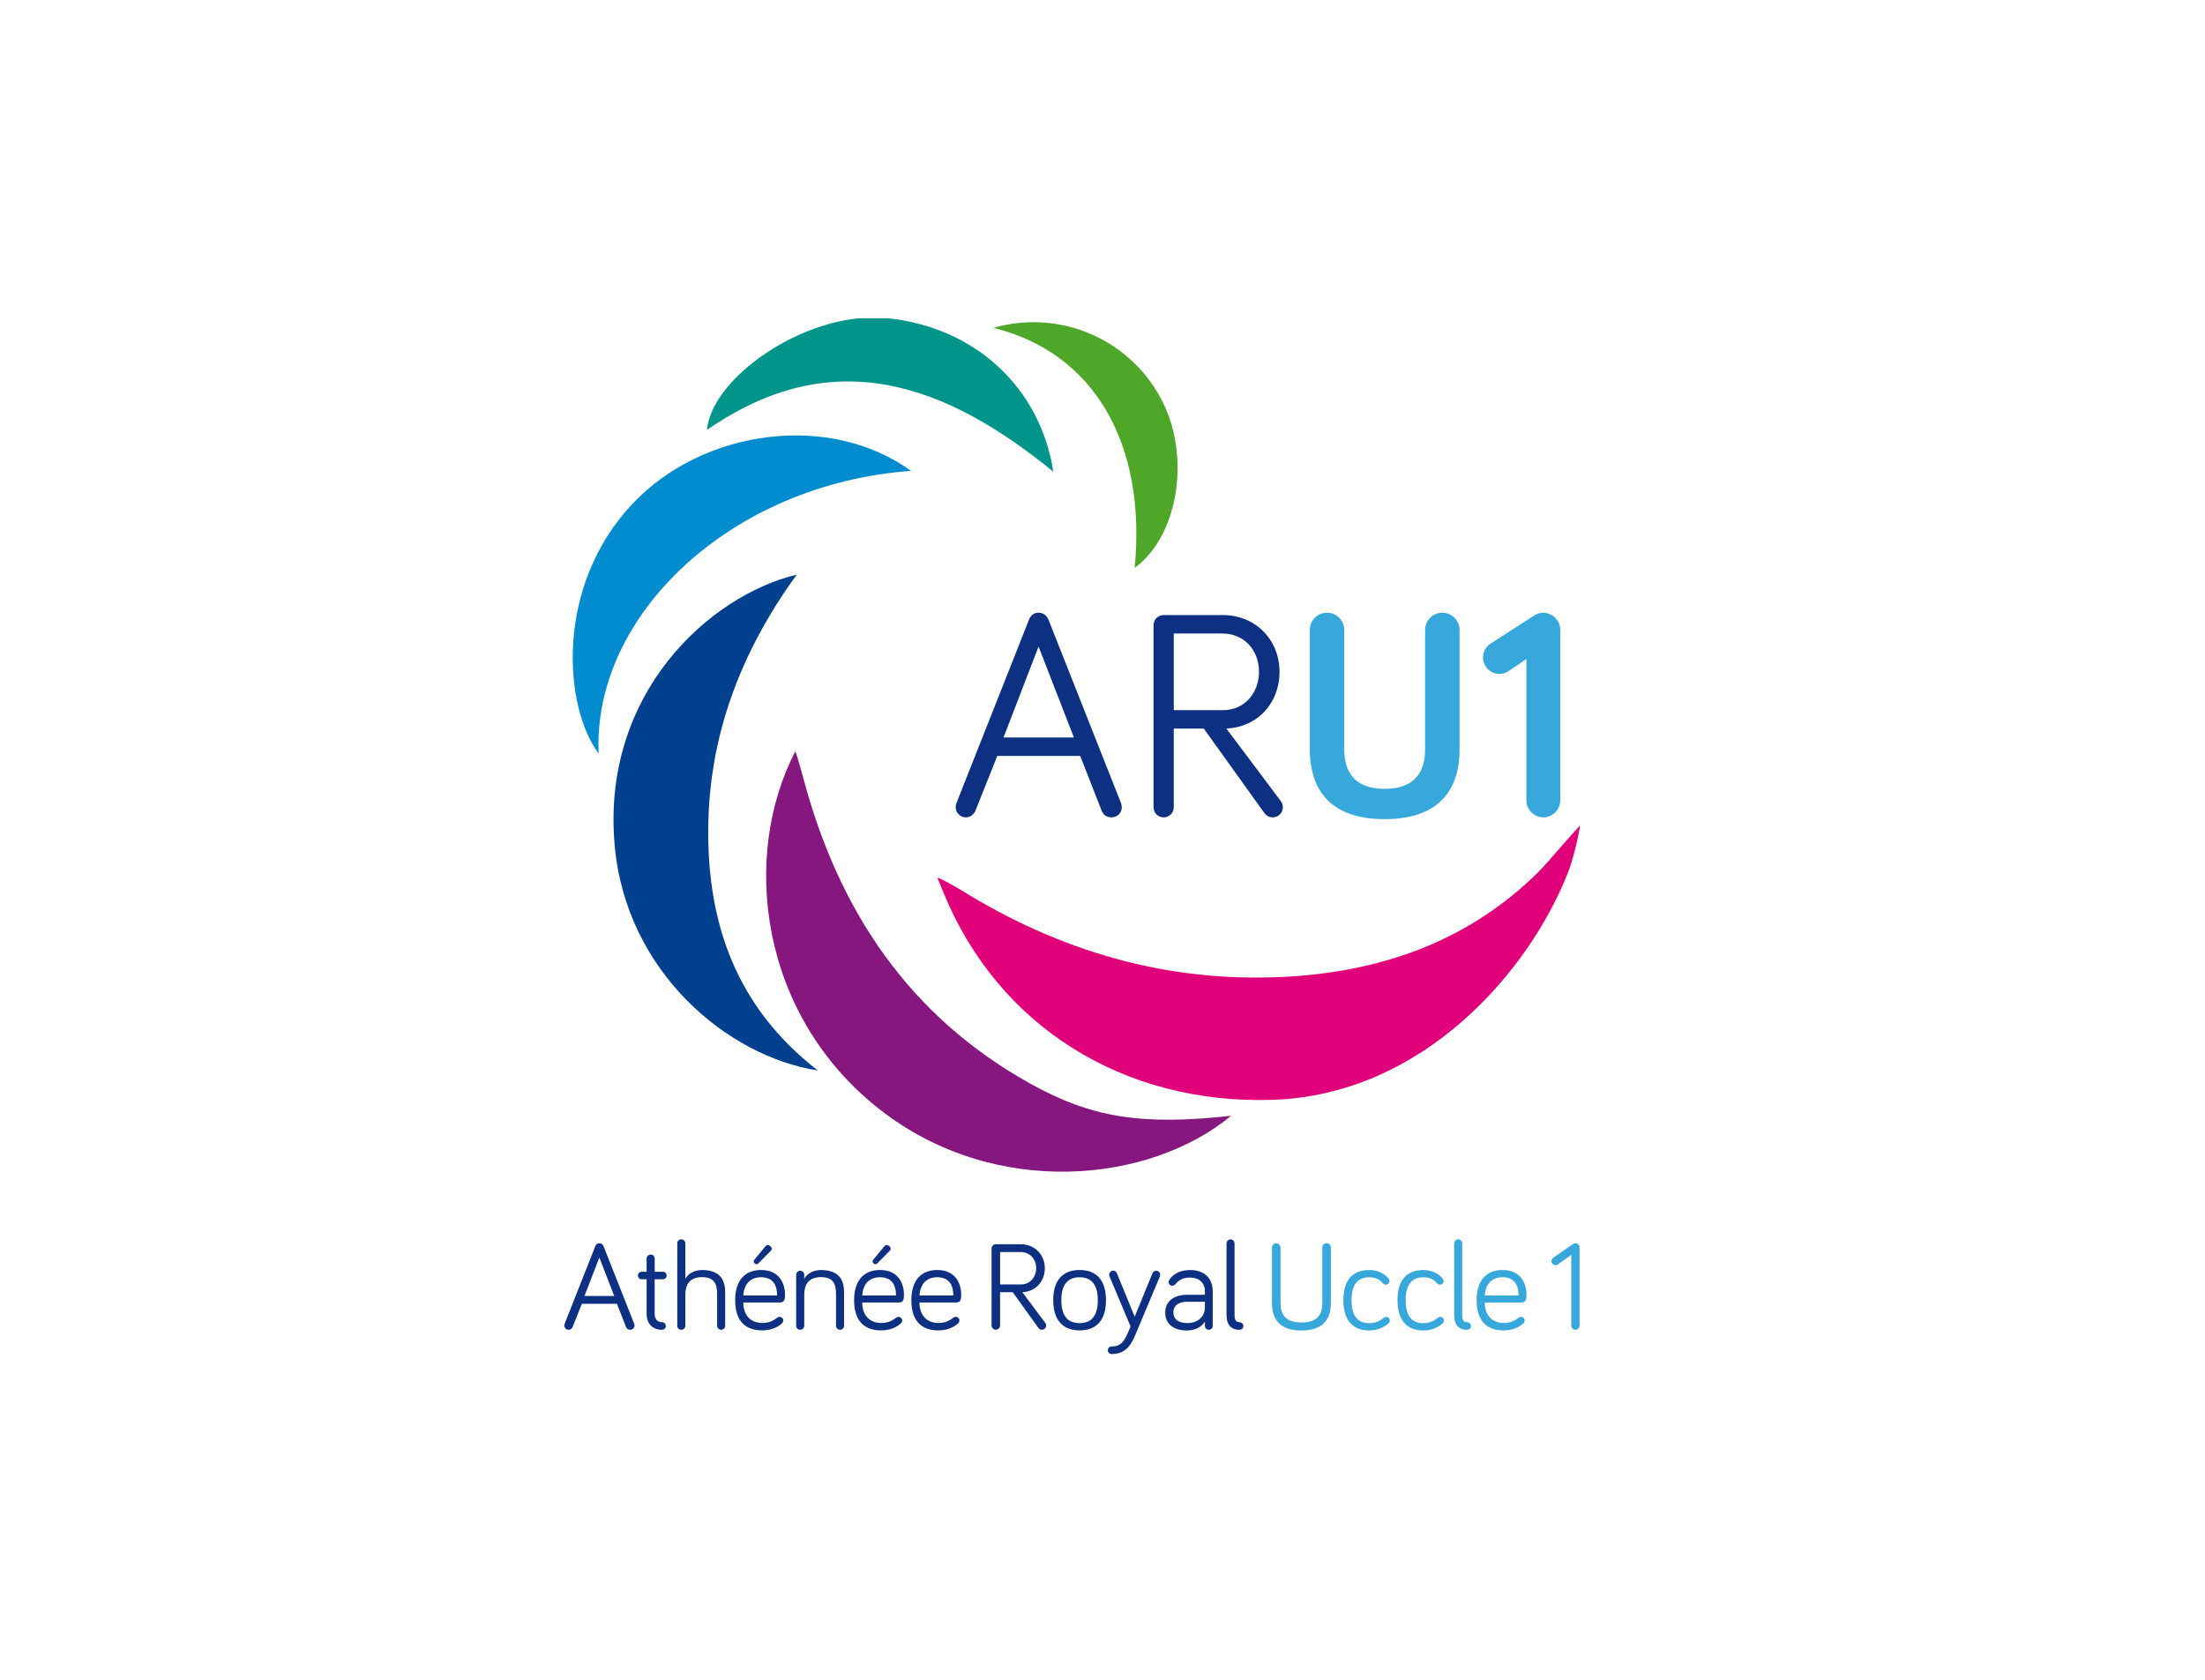
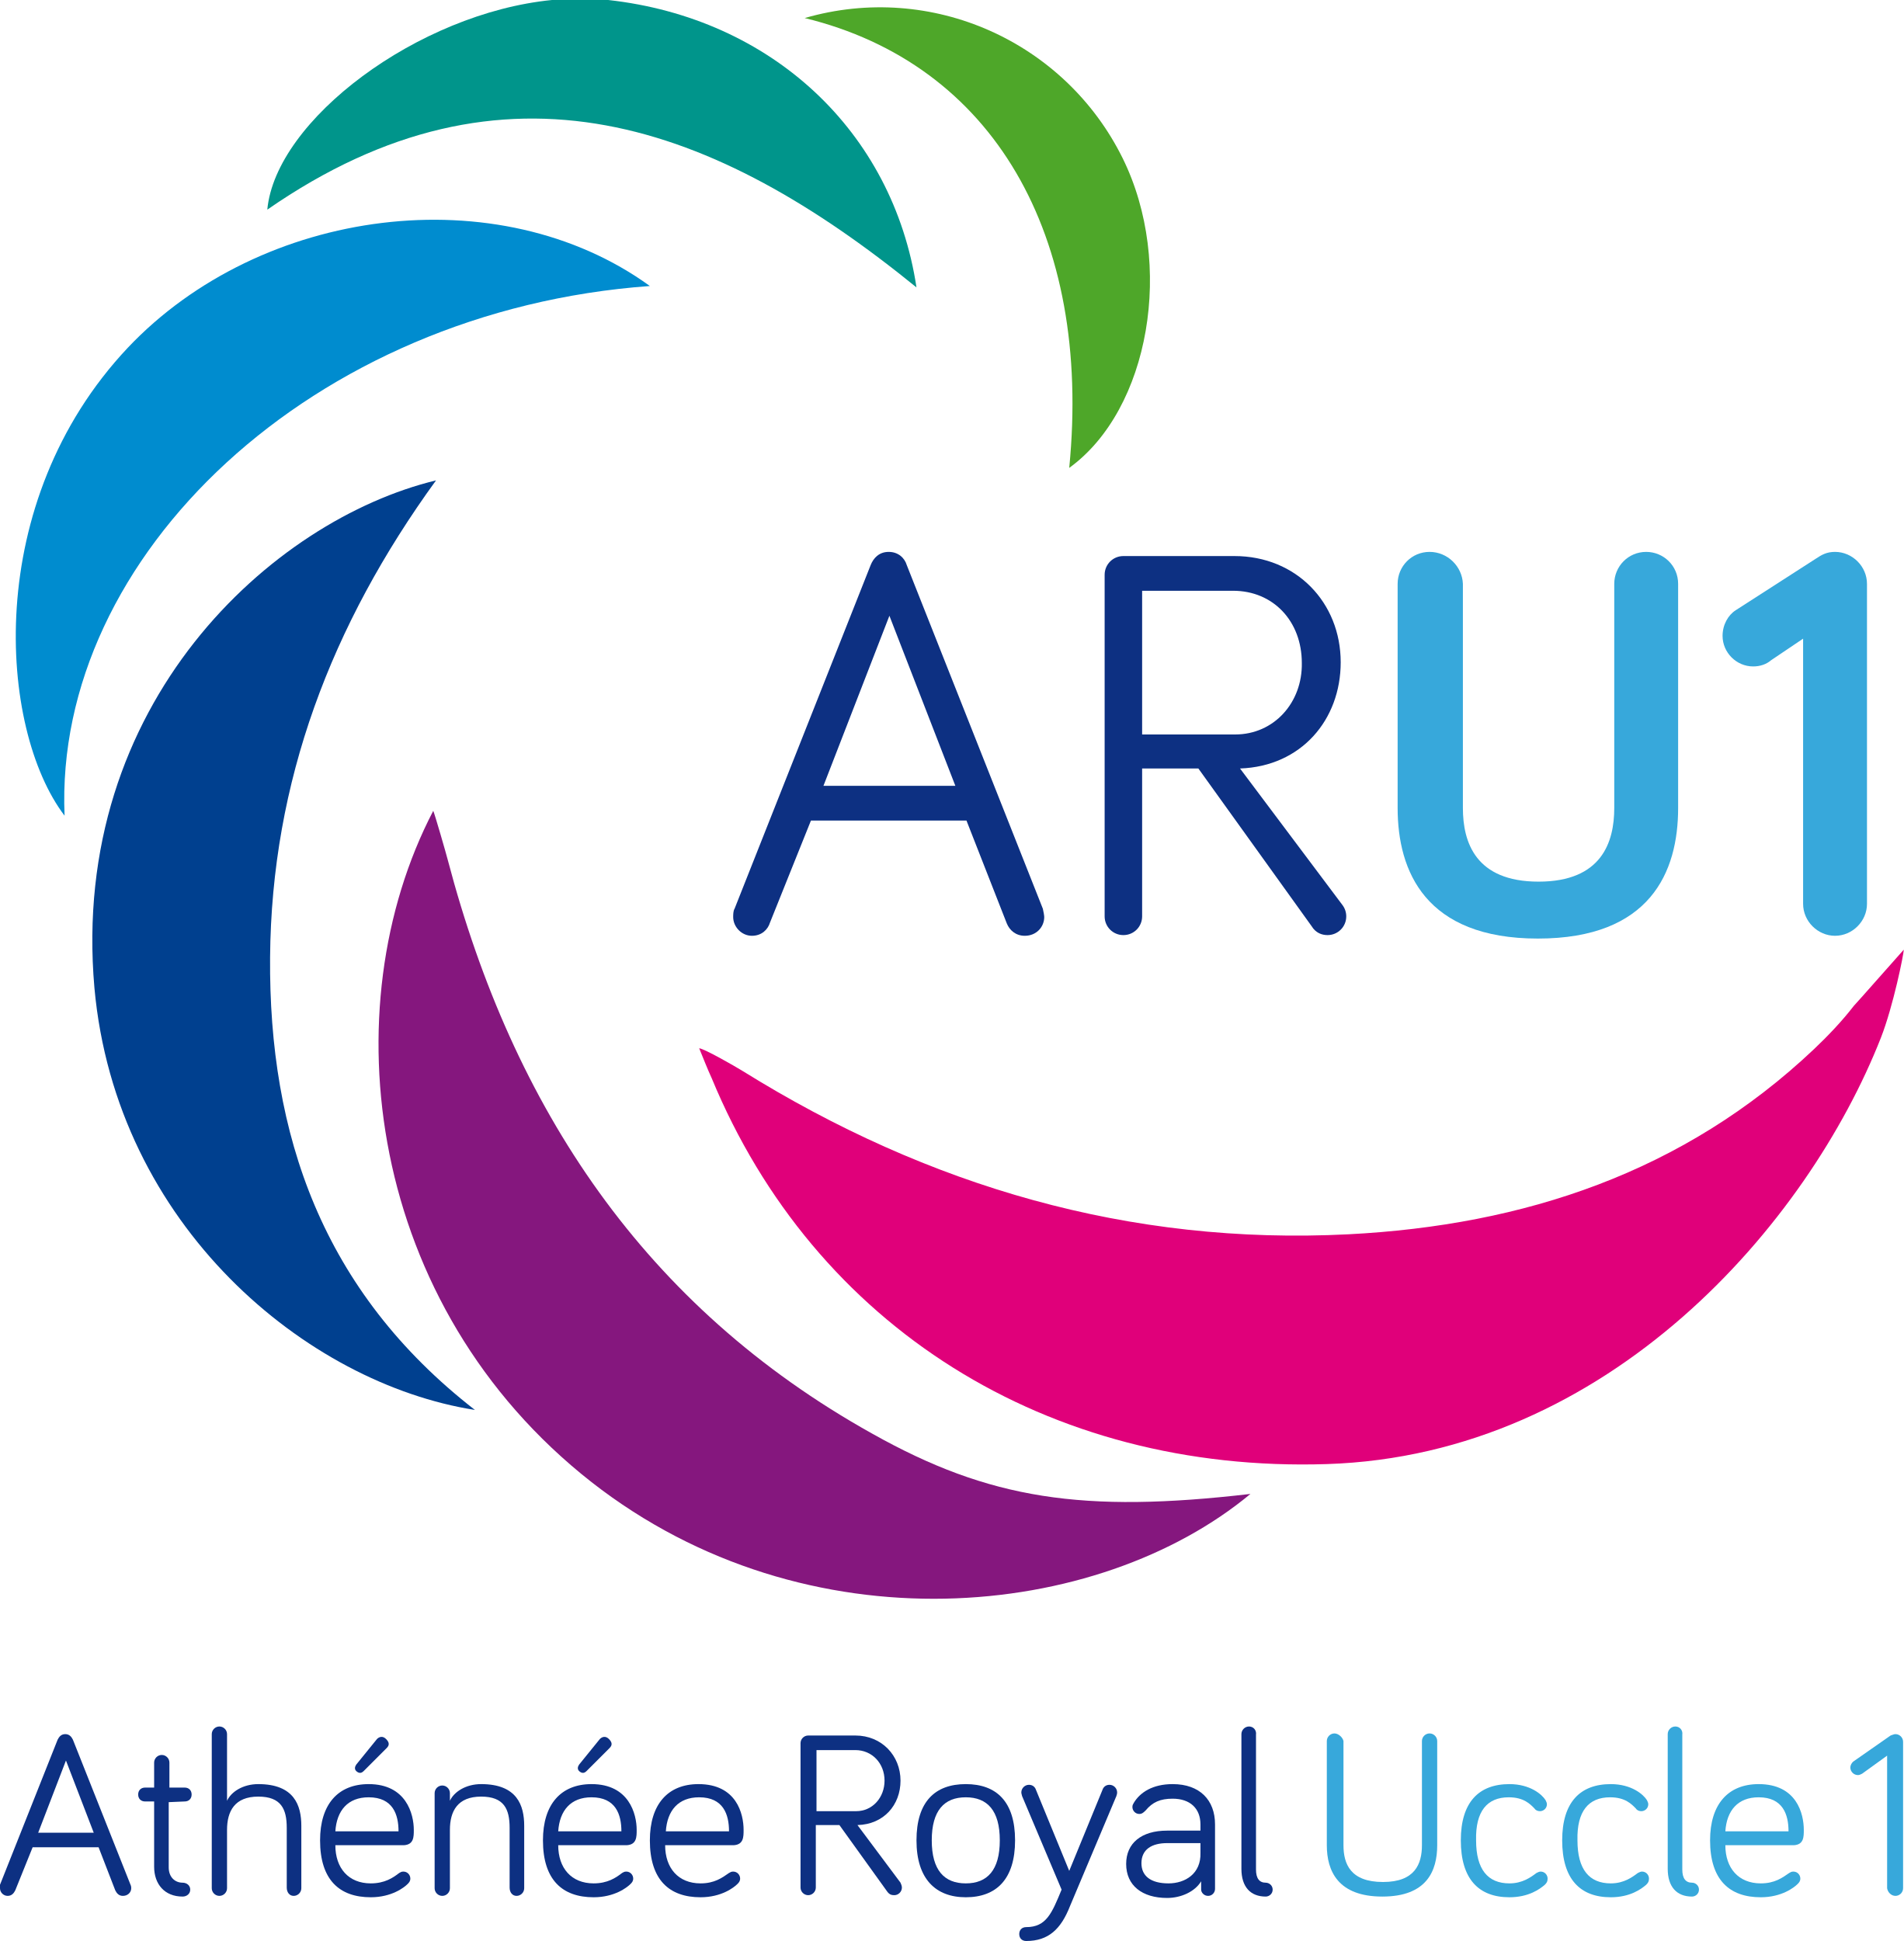
- <svg xmlns="http://www.w3.org/2000/svg" version="1.1" baseProfile="tiny" id="Calque_1" x="0px" y="0px" viewBox="0 0 595.28 453.55" xml:space="preserve">
+ <svg xmlns="http://www.w3.org/2000/svg" version="1.1" id="Calque_1" x="0px" y="0px" viewBox="0 0 274.2 279.6" style="enable-background:new 0 0 274.2 279.6;" xml:space="preserve">
+   <style type="text/css">
+ 	.st0{fill:none;}
+ 	.st1{fill:#E0007A;}
+ 	.st2{fill:#85177E;}
+ 	.st3{fill:#00408F;}
+ 	.st4{fill:#008CCF;}
+ 	.st5{fill:#00958B;}
+ 	.st6{fill:#4EA729;}
+ 	.st7{fill:#0D3082;}
+ 	.st8{fill:#37A8DB;}
+ </style>
  <g>
-     <polygon fill="none" points="161.8,339.54 157.8,349.92 165.83,349.92  " />
-     <polygon fill="none" points="270.92,199.12 289.93,199.12 280.38,174.58  " />
-     <path fill="none" d="M330.03,171.05h-13.15v20.69h13.39c5.61,0,9.62-4.57,9.62-10.35C339.89,175.46,335.8,171.05,330.03,171.05z" />
-     <path fill="none" d="M325.29,351.48h-4.78c-2.2,0-3.73,0.92-3.73,2.88c0,1.76,1.22,2.88,3.86,2.88c2.37,0,4.65-1.46,4.65-4.34   V351.48z" />
-     <path fill="none" d="M253.02,344.87c-2.95,0-4.58,1.9-4.78,4.92h9.12C257.36,347.34,256.51,344.87,253.02,344.87z" />
-     <path fill="none" d="M237.56,344.87c-2.95,0-4.58,1.9-4.78,4.92h9.12C241.9,347.34,241.05,344.87,237.56,344.87z" />
-     <path fill="none" d="M275.56,338.05H270v8.75h5.66c2.37,0,4.07-1.93,4.07-4.37C279.73,339.92,278,338.05,275.56,338.05z" />
-     <path fill="none" d="M286.54,351.04c0,4.34,1.8,6.21,4.92,6.21c3.12,0,4.92-1.86,4.92-6.21c0-4.27-1.8-6.17-4.92-6.17   C288.34,344.87,286.54,346.77,286.54,351.04z" />
-     <path fill="none" d="M205.46,344.87c-2.95,0-4.58,1.9-4.78,4.92h9.12C209.8,347.34,208.95,344.87,205.46,344.87z" />
-     <path fill="none" d="M405.63,344.87c-2.95,0-4.58,1.9-4.78,4.92h9.12C409.97,347.34,409.12,344.87,405.63,344.87z" />
-     <path fill="#E0007A" d="M413.66,237.05c-18.84,17.77-41.84,25.44-67.12,26.71c-31.5,1.59-60.47-6.9-87.19-23.5   c-1.34-0.83-5.5-3.19-6.28-3.26c0.7,1.7,1.23,3.01,1.77,4.32c14.77,35.77,48.44,56.91,88.64,55.64   c40.71-1.29,69.33-34.67,79.83-61.37c1.79-4.56,3.28-12.11,3.25-12.74c-0.18,0.16-6.84,7.68-7.23,8.15   C417.59,233.09,415.65,235.17,413.66,237.05z" />
-     <path fill="#85177E" d="M277.98,292.49c-32.77-18.28-51.7-46.91-61.15-82.55c-0.22-0.84-1.87-6.74-2.12-7.06   c-14.8,28.45-9.58,71.33,22.78,96.66c31.09,24.34,72.96,19.89,94.87,1.73C308.34,303.89,294.84,301.9,277.98,292.49z" />
-     <path fill="#00408F" d="M191.2,223.8c0.18-25.25,8.83-47.92,23.9-68.65c-23.57,5.66-52.82,32.1-49.16,73.1   c3.07,34.3,30.64,57.05,54.83,60.77C198.72,271.89,191.02,249.38,191.2,223.8z" />
-     <path fill="#008CCF" d="M170.75,136.03c-21.04,22.3-18.56,54.89-9.14,67.4c-1.62-37.37,35.73-72.76,84.33-76.29   C224.15,111.31,189.92,115.7,170.75,136.03z" />
-     <path fill="#00958B" d="M231.84,85.94c-19.32,1.91-39.83,17.35-40.98,30.15c34.31-23.77,64.6-12.27,93.5,11.26   c-3.44-22.51-20.93-38.85-44.42-41.4H231.84z" />
-     <path fill="#4EA729" d="M268.19,88.52c27.09,6.64,41.39,31.2,38.13,64.81c11.56-8.37,15.16-29.36,7.66-44.61   C305.73,91.93,286.53,83.27,268.19,88.52z" />
-     <path fill="#0D3082" d="M280.38,165.43c-1.44,0-2.16,0.88-2.57,1.85l-19.57,49.48c-0.16,0.32-0.24,0.88-0.24,1.2   c0,1.44,1.2,2.73,2.73,2.73c1.36,0,2.25-0.88,2.65-1.92l5.86-14.68h22.38l5.77,14.76c0.4,1.04,1.28,1.84,2.65,1.84   c1.68,0,2.81-1.28,2.81-2.73c0-0.24-0.08-0.8-0.24-1.2l-19.57-49.48C282.63,166.32,281.75,165.43,280.38,165.43z M270.92,199.12   l9.46-24.54l9.54,24.54H270.92z" />
-     <path fill="#0D3082" d="M345.43,181.39c0-8.58-6.42-15.32-15.32-15.32h-15.96c-1.52,0-2.73,1.2-2.73,2.73v49.16   c0,1.52,1.2,2.73,2.73,2.73c1.53,0,2.73-1.2,2.73-2.73v-21.25h8.1l16.28,22.7c0.64,0.96,1.52,1.28,2.33,1.28   c1.52,0,2.73-1.2,2.73-2.73c0-0.56-0.16-1.2-0.56-1.68l-14.68-19.57C339.73,196.31,345.43,189.65,345.43,181.39z M330.27,191.74   h-13.39v-20.69h13.15c5.77,0,9.86,4.41,9.86,10.35C339.89,187.17,335.88,191.74,330.27,191.74z" />
-     <path fill="#37A8DB" d="M358.26,165.43c-2.57,0-4.65,2.08-4.65,4.65v32.32c0,9.14,4.01,18.77,20.21,18.77s20.21-9.62,20.21-18.77   v-32.32c0-2.57-2.09-4.65-4.65-4.65c-2.57,0-4.65,2.08-4.65,4.65v32.32c0,4.89-1.84,10.59-10.91,10.59   c-9.06,0-10.91-5.69-10.91-10.59v-32.32C362.91,167.52,360.83,165.43,358.26,165.43z" />
-     <path fill="#37A8DB" d="M416.65,220.69c2.49,0,4.57-2.09,4.57-4.57v-46.11c0-2.49-2.09-4.57-4.57-4.57c-1.2,0-1.93,0.4-2.81,0.96   l-11.55,7.46c-1.12,0.72-1.92,2.09-1.92,3.69c0,2.41,2.01,4.41,4.41,4.41c1.04,0,1.92-0.32,2.65-0.88l4.65-3.13v38.17   C412.08,218.61,414.16,220.69,416.65,220.69z" />
-     <path fill="#0D3082" d="M152.34,357.89c0,0.61,0.51,1.15,1.15,1.15c0.58,0,0.95-0.37,1.12-0.81l2.48-6.21h9.46l2.44,6.24   c0.17,0.44,0.54,0.78,1.12,0.78c0.71,0,1.19-0.54,1.19-1.15c0-0.1-0.03-0.34-0.1-0.51l-8.27-20.92c-0.17-0.41-0.54-0.78-1.12-0.78   c-0.61,0-0.92,0.37-1.09,0.78l-8.27,20.92C152.37,357.51,152.34,357.75,152.34,357.89z M161.8,339.54l4.03,10.38h-8.04   L161.8,339.54z" />
-     <path fill="#0D3082" d="M178.95,345.41c0.58,0,1.02-0.44,1.02-1.02s-0.44-1.02-1.02-1.02h-2.2v-3.56c0-0.58-0.48-1.08-1.09-1.08   c-0.58,0-1.09,0.51-1.09,1.08v3.56h-1.32c-0.58,0-1.02,0.44-1.02,1.02s0.44,1.02,1.02,1.02h1.32v9.36c0,2.48,1.46,4.27,4.14,4.27   c0.58,0,1.05-0.44,1.05-1.02s-0.47-1.02-1.05-1.02c-1.15,0-1.97-0.78-1.97-2.24v-9.36H178.95z" />
-     <path fill="#0D3082" d="M194.68,359.04c0.61,0,1.09-0.47,1.09-1.08v-9.05c0-2.88-1.02-6-6.24-6c-2.2,0-3.87,1.09-4.51,2.37v-9.56   c0-0.61-0.48-1.09-1.09-1.09s-1.09,0.47-1.09,1.09v22.24c0,0.61,0.48,1.08,1.09,1.08s1.09-0.47,1.09-1.08v-8.38   c0-2.71,1.15-4.75,4.51-4.75c3.29,0,4.07,1.83,4.07,4.51v8.61C193.59,358.57,194.07,359.04,194.68,359.04z" />
-     <path fill="#0D3082" d="M204.78,341.07l3.29-3.32c0.37-0.37,0.41-0.81-0.1-1.29c-0.54-0.47-1.02-0.34-1.29,0l-3.02,3.66   c-0.24,0.3-0.3,0.68,0.1,1.02C204.17,341.48,204.47,341.38,204.78,341.07z" />
-     <path fill="#0D3082" d="M211.93,349.51c0-2.31-1.05-6.61-6.48-6.61c-4.41,0-6.98,2.91-6.98,8.14c0,5.7,2.81,8.17,7.32,8.17   c3.02,0,4.78-1.39,5.29-1.9c0.2-0.2,0.37-0.41,0.37-0.78c0-0.54-0.44-0.98-0.98-0.98c-0.27,0-0.41,0.07-0.61,0.2   c-0.95,0.71-2.1,1.46-4.07,1.46c-3.19,0-5.12-2.17-5.12-5.53h9.9C211.93,351.68,211.93,350.5,211.93,349.51z M200.68,349.78   c0.2-3.02,1.83-4.92,4.78-4.92c3.49,0,4.34,2.48,4.34,4.92H200.68z" />
-     <path fill="#0D3082" d="M226.78,359.04c0.61,0,1.09-0.47,1.09-1.08v-9.05c0-2.88-1.02-6-6.24-6c-2.2,0-3.87,1.09-4.51,2.37v-1.09   c0-0.61-0.48-1.08-1.09-1.08s-1.09,0.47-1.09,1.08v13.77c0,0.61,0.48,1.08,1.09,1.08s1.09-0.47,1.09-1.08v-8.38   c0-2.71,1.15-4.75,4.51-4.75c3.29,0,4.07,1.83,4.07,4.51v8.61C225.7,358.57,226.17,359.04,226.78,359.04z" />
-     <path fill="#0D3082" d="M244.04,349.51c0-2.31-1.05-6.61-6.48-6.61c-4.41,0-6.98,2.91-6.98,8.14c0,5.7,2.81,8.17,7.32,8.17   c3.02,0,4.78-1.39,5.29-1.9c0.2-0.2,0.37-0.41,0.37-0.78c0-0.54-0.44-0.98-0.98-0.98c-0.27,0-0.41,0.07-0.61,0.2   c-0.95,0.71-2.1,1.46-4.07,1.46c-3.19,0-5.12-2.17-5.12-5.53h9.9C244.04,351.68,244.04,350.5,244.04,349.51z M232.78,349.78   c0.2-3.02,1.83-4.92,4.78-4.92c3.49,0,4.34,2.48,4.34,4.92H232.78z" />
-     <path fill="#0D3082" d="M236.88,341.07l3.29-3.32c0.37-0.37,0.41-0.81-0.1-1.29c-0.54-0.47-1.02-0.34-1.29,0l-3.02,3.66   c-0.24,0.3-0.3,0.68,0.1,1.02C236.27,341.48,236.58,341.38,236.88,341.07z" />
-     <path fill="#0D3082" d="M259.49,349.51c0-2.31-1.05-6.61-6.48-6.61c-4.41,0-6.98,2.92-6.98,8.14c0,5.7,2.81,8.17,7.32,8.17   c3.02,0,4.78-1.39,5.29-1.9c0.2-0.2,0.37-0.41,0.37-0.78c0-0.54-0.44-0.98-0.98-0.98c-0.27,0-0.41,0.07-0.61,0.2   c-0.95,0.71-2.1,1.46-4.07,1.46c-3.19,0-5.12-2.17-5.12-5.53h9.9C259.49,351.68,259.49,350.5,259.49,349.51z M248.24,349.78   c0.2-3.02,1.83-4.92,4.78-4.92c3.49,0,4.34,2.48,4.34,4.92H248.24z" />
-     <path fill="#0D3082" d="M282.07,342.43c0-3.63-2.71-6.48-6.48-6.48h-6.75c-0.64,0-1.15,0.51-1.15,1.15v20.78   c0,0.64,0.51,1.15,1.15,1.15c0.64,0,1.15-0.51,1.15-1.15v-8.98h3.42l6.88,9.59c0.27,0.41,0.64,0.54,0.98,0.54   c0.65,0,1.15-0.51,1.15-1.15c0-0.24-0.07-0.51-0.24-0.71L276,348.9C279.66,348.73,282.07,345.92,282.07,342.43z M275.66,346.8H270   v-8.75h5.56c2.44,0,4.17,1.86,4.17,4.37C279.73,344.87,278.03,346.8,275.66,346.8z" />
-     <path fill="#0D3082" d="M284.34,351.04c0,5.56,2.75,8.17,7.12,8.17c4.41,0,7.12-2.61,7.12-8.17c0-5.56-2.71-8.14-7.12-8.14   C287.08,342.9,284.34,345.48,284.34,351.04z M296.37,351.04c0,4.34-1.8,6.21-4.92,6.21c-3.12,0-4.92-1.86-4.92-6.21   c0-4.27,1.8-6.17,4.92-6.17C294.58,344.87,296.37,346.77,296.37,351.04z" />
-     <path fill="#0D3082" d="M300.1,363.55c-0.58,0-1.02,0.44-1.02,1.02c0,0.58,0.44,1.02,1.02,1.02c3.22,0,4.95-1.69,6.34-5.02   l6.68-15.9c0.03-0.1,0.1-0.24,0.1-0.47c0-0.61-0.48-1.09-1.09-1.09s-0.88,0.37-1.02,0.71l-4.78,11.7l-4.78-11.7   c-0.14-0.34-0.41-0.71-1.02-0.71c-0.61,0-1.08,0.47-1.08,1.09c0,0.24,0.07,0.37,0.1,0.47l5.66,13.46   C303.83,361.55,303.05,363.55,300.1,363.55z" />
-     <path fill="#0D3082" d="M326.34,359.04c0.58,0,1.05-0.47,1.05-1.05v-9.32c0-3.46-2.17-5.76-6.1-5.76c-2.85,0-4.68,1.19-5.63,2.68   c-0.1,0.17-0.17,0.34-0.17,0.58c0,0.54,0.44,0.98,0.98,0.98c0.3,0,0.54-0.1,0.88-0.47c1.05-1.19,2.14-1.73,3.93-1.73   c2.47,0,4,1.42,4,3.73v0.92h-4.78c-3.66,0-5.93,1.8-5.93,4.78c0,3.12,2.27,4.85,5.87,4.85c2.03,0,4-0.85,4.85-2.44v1.22   C325.29,358.57,325.76,359.04,326.34,359.04z M320.64,357.24c-2.64,0-3.86-1.12-3.86-2.88c0-1.97,1.53-2.88,3.73-2.88h4.78v1.43   C325.29,355.79,323.02,357.24,320.64,357.24z" />
-     <path fill="#0D3082" d="M332.2,334.63c-0.58,0-1.08,0.51-1.08,1.09v19.36c0,2.61,1.25,3.97,3.52,3.97c0.54,0,1.02-0.44,1.02-1.02   c0-0.58-0.47-1.02-1.02-1.02c-0.91,0-1.35-0.58-1.35-1.93v-19.36C333.29,335.14,332.81,334.63,332.2,334.63z" />
-     <path fill="#37A8DB" d="M344.54,335.68c-0.64,0-1.15,0.51-1.15,1.15v14.99c0,3.73,1.56,7.42,7.97,7.42c6.41,0,7.93-3.7,7.93-7.42   v-14.99c0-0.64-0.51-1.15-1.15-1.15c-0.64,0-1.15,0.51-1.15,1.15v14.99c0,2.68-0.98,5.26-5.63,5.26c-4.68,0-5.66-2.58-5.66-5.26   v-14.99C345.69,336.19,345.18,335.68,344.54,335.68z" />
-     <path fill="#37A8DB" d="M369.66,344.87c2.24,0,3.15,1.02,3.66,1.59c0.24,0.27,0.47,0.41,0.81,0.41c0.54,0,0.98-0.41,0.98-0.98   c0-0.24-0.07-0.41-0.24-0.64c-0.54-0.75-2.2-2.34-5.22-2.34c-4.37,0-6.98,2.58-6.98,8.14c0,5.56,2.61,8.17,6.98,8.17   c2.75,0,4.37-1.22,5.12-1.83c0.34-0.31,0.44-0.54,0.44-0.85c0-0.54-0.44-0.98-0.98-0.98c-0.24,0-0.41,0.07-0.64,0.24   c-0.78,0.58-1.97,1.46-3.93,1.46c-3.12,0-4.78-1.97-4.78-6.21C364.88,346.87,366.54,344.87,369.66,344.87z" />
-     <path fill="#37A8DB" d="M384.27,344.87c2.24,0,3.15,1.02,3.66,1.59c0.24,0.27,0.47,0.41,0.81,0.41c0.54,0,0.98-0.41,0.98-0.98   c0-0.24-0.07-0.41-0.24-0.64c-0.54-0.75-2.2-2.34-5.22-2.34c-4.37,0-6.98,2.58-6.98,8.14c0,5.56,2.61,8.17,6.98,8.17   c2.75,0,4.37-1.22,5.12-1.83c0.34-0.31,0.44-0.54,0.44-0.85c0-0.54-0.44-0.98-0.98-0.98c-0.24,0-0.41,0.07-0.64,0.24   c-0.78,0.58-1.97,1.46-3.93,1.46c-3.12,0-4.78-1.97-4.78-6.21C379.49,346.87,381.15,344.87,384.27,344.87z" />
-     <path fill="#37A8DB" d="M393.66,334.63c-0.58,0-1.09,0.51-1.09,1.09v19.36c0,2.61,1.25,3.97,3.53,3.97c0.54,0,1.02-0.44,1.02-1.02   c0-0.58-0.48-1.02-1.02-1.02c-0.92,0-1.35-0.58-1.35-1.93v-19.36C394.74,335.14,394.27,334.63,393.66,334.63z" />
-     <path fill="#37A8DB" d="M412.1,349.51c0-2.31-1.05-6.61-6.48-6.61c-4.41,0-6.98,2.92-6.98,8.14c0,5.7,2.81,8.17,7.32,8.17   c3.02,0,4.78-1.39,5.29-1.9c0.2-0.2,0.37-0.41,0.37-0.78c0-0.54-0.44-0.98-0.98-0.98c-0.27,0-0.41,0.07-0.61,0.2   c-0.95,0.71-2.1,1.46-4.07,1.46c-3.19,0-5.12-2.17-5.12-5.53h9.9C412.1,351.68,412.1,350.5,412.1,349.51z M400.85,349.78   c0.2-3.02,1.83-4.92,4.78-4.92c3.49,0,4.34,2.48,4.34,4.92H400.85z" />
-     <path fill="#37A8DB" d="M425.32,359.04c0.61,0,1.12-0.51,1.12-1.12V336.8c0-0.61-0.51-1.12-1.12-1.12c-0.24,0-0.44,0.07-0.68,0.24   l-5.32,3.7c-0.31,0.2-0.47,0.58-0.47,0.92c0,0.58,0.51,1.08,1.08,1.08c0.24,0,0.44-0.07,0.64-0.2l3.63-2.61v19.12   C424.2,358.53,424.71,359.04,425.32,359.04z" />
+     <polygon class="st0" points="9.5,253.6 5.5,264 13.5,264  " />
+     <polygon class="st0" points="118.6,113.2 137.6,113.2 128,88.6  " />
+     <path class="st0" d="M177.7,85.1h-13.1v20.7h13.4c5.6,0,9.6-4.6,9.6-10.4C187.6,89.5,183.5,85.1,177.7,85.1z" />
+     <path class="st0" d="M173,265.5h-4.8c-2.2,0-3.7,0.9-3.7,2.9c0,1.8,1.2,2.9,3.9,2.9c2.4,0,4.6-1.5,4.6-4.3L173,265.5L173,265.5z" />
+     <path class="st0" d="M100.7,258.9c-2.9,0-4.6,1.9-4.8,4.9h9.1C105,261.4,104.2,258.9,100.7,258.9z" />
+     <path class="st0" d="M85.2,258.9c-2.9,0-4.6,1.9-4.8,4.9h9.1C89.6,261.4,88.7,258.9,85.2,258.9z" />
+     <path class="st0" d="M123.2,252.1h-5.6v8.8h5.7c2.4,0,4.1-1.9,4.1-4.4C127.4,254,125.7,252.1,123.2,252.1z" />
+     <path class="st0" d="M134.2,265.1c0,4.3,1.8,6.2,4.9,6.2c3.1,0,4.9-1.9,4.9-6.2c0-4.3-1.8-6.2-4.9-6.2S134.2,260.8,134.2,265.1z" />
+     <path class="st0" d="M53.1,258.9c-2.9,0-4.6,1.9-4.8,4.9h9.1C57.5,261.4,56.6,258.9,53.1,258.9z" />
+     <path class="st0" d="M253.3,258.9c-3,0-4.6,1.9-4.8,4.9h9.1C257.6,261.4,256.8,258.9,253.3,258.9z" />
+     <path class="st1" d="M261.3,151.1c-18.8,17.8-41.8,25.4-67.1,26.7c-31.5,1.6-60.5-6.9-87.2-23.5c-1.3-0.8-5.5-3.2-6.3-3.3   c0.7,1.7,1.2,3,1.8,4.3c14.8,35.8,48.4,56.9,88.6,55.6c40.7-1.3,69.3-34.7,79.8-61.4c1.8-4.6,3.3-12.1,3.3-12.7   c-0.2,0.2-6.8,7.7-7.2,8.1C265.3,147.1,263.3,149.2,261.3,151.1z" />
+     <path class="st2" d="M125.6,206.5c-32.8-18.3-51.7-46.9-61.1-82.6c-0.2-0.8-1.9-6.7-2.1-7.1c-14.8,28.4-9.6,71.3,22.8,96.7   c31.1,24.3,73,19.9,94.9,1.7C156,218,142.5,216,125.6,206.5z" />
+     <path class="st3" d="M38.9,137.9c0.2-25.3,8.8-47.9,23.9-68.7c-23.6,5.7-52.8,32.1-49.2,73.1c3.1,34.3,30.6,57,54.8,60.8   C46.4,186,38.7,163.4,38.9,137.9z" />
+     <path class="st4" d="M18.4,50.1c-21,22.3-18.6,54.9-9.1,67.4C7.7,80.1,45,44.7,93.6,41.2C71.8,25.4,37.6,29.8,18.4,50.1z" />
+     <path class="st5" d="M79.5,0c-19.3,1.9-39.8,17.3-41,30.2C72.8,6.4,103.1,17.9,132,41.4C128.6,18.9,111.1,2.6,87.6,0L79.5,0L79.5,0   z" />
+     <path class="st6" d="M115.9,2.6c27.1,6.6,41.4,31.2,38.1,64.8c11.6-8.4,15.2-29.4,7.7-44.6C153.4,6,134.2-2.7,115.9,2.6z" />
+     <path class="st7" d="M128,79.5c-1.4,0-2.2,0.9-2.6,1.9l-19.6,49.5c-0.2,0.3-0.2,0.9-0.2,1.2c0,1.4,1.2,2.7,2.7,2.7   c1.4,0,2.3-0.9,2.6-1.9l5.9-14.7h22.4l5.8,14.8c0.4,1,1.3,1.8,2.6,1.8c1.7,0,2.8-1.3,2.8-2.7c0-0.2-0.1-0.8-0.2-1.2l-19.6-49.5   C130.3,80.4,129.4,79.5,128,79.5z M118.6,113.2l9.5-24.5l9.5,24.5H118.6z" />
+     <path class="st7" d="M193.1,95.4c0-8.6-6.4-15.3-15.3-15.3h-16c-1.5,0-2.7,1.2-2.7,2.7V132c0,1.5,1.2,2.7,2.7,2.7s2.7-1.2,2.7-2.7   v-21.3h8.1l16.3,22.7c0.6,1,1.5,1.3,2.3,1.3c1.5,0,2.7-1.2,2.7-2.7c0-0.6-0.2-1.2-0.6-1.7l-14.7-19.6   C187.4,110.4,193.1,103.7,193.1,95.4z M177.9,105.8h-13.4V85.1h13.1c5.8,0,9.9,4.4,9.9,10.4C187.6,101.2,183.5,105.8,177.9,105.8z" />
+     <path class="st8" d="M205.9,79.5c-2.6,0-4.6,2.1-4.6,4.6v32.3c0,9.1,4,18.8,20.2,18.8s20.2-9.6,20.2-18.8V84.1   c0-2.6-2.1-4.6-4.6-4.6c-2.6,0-4.6,2.1-4.6,4.6v32.3c0,4.9-1.8,10.6-10.9,10.6c-9.1,0-10.9-5.7-10.9-10.6V84.1   C210.6,81.6,208.5,79.5,205.9,79.5z" />
+     <path class="st8" d="M264.3,134.8c2.5,0,4.6-2.1,4.6-4.6V84.1c0-2.5-2.1-4.6-4.6-4.6c-1.2,0-1.9,0.4-2.8,1L250,87.9   c-1.1,0.7-1.9,2.1-1.9,3.7c0,2.4,2,4.4,4.4,4.4c1,0,1.9-0.3,2.6-0.9l4.6-3.1v38.2C259.7,132.7,261.8,134.8,264.3,134.8z" />
+     <path class="st7" d="M0,272c0,0.6,0.5,1.1,1.1,1.1c0.6,0,0.9-0.4,1.1-0.8l2.5-6.2h9.5l2.4,6.2c0.2,0.4,0.5,0.8,1.1,0.8   c0.7,0,1.2-0.5,1.2-1.1c0-0.1,0-0.3-0.1-0.5l-8.3-20.9c-0.2-0.4-0.5-0.8-1.1-0.8c-0.6,0-0.9,0.4-1.1,0.8l-8.3,20.9   C0,271.6,0,271.8,0,272z M9.5,253.6l4,10.4h-8L9.5,253.6z" />
+     <path class="st7" d="M26.6,259.5c0.6,0,1-0.4,1-1s-0.4-1-1-1h-2.2v-3.6c0-0.6-0.5-1.1-1.1-1.1c-0.6,0-1.1,0.5-1.1,1.1v3.6h-1.3   c-0.6,0-1,0.4-1,1s0.4,1,1,1h1.3v9.4c0,2.5,1.5,4.3,4.1,4.3c0.6,0,1.1-0.4,1.1-1s-0.5-1-1.1-1c-1.1,0-2-0.8-2-2.2v-9.4L26.6,259.5   L26.6,259.5z" />
+     <path class="st7" d="M42.3,273.1c0.6,0,1.1-0.5,1.1-1.1v-9c0-2.9-1-6-6.2-6c-2.2,0-3.9,1.1-4.5,2.4v-9.6c0-0.6-0.5-1.1-1.1-1.1   s-1.1,0.5-1.1,1.1V272c0,0.6,0.5,1.1,1.1,1.1s1.1-0.5,1.1-1.1v-8.4c0-2.7,1.1-4.8,4.5-4.8c3.3,0,4.1,1.8,4.1,4.5v8.6   C41.3,272.6,41.7,273.1,42.3,273.1z" />
+     <path class="st7" d="M52.4,255.1l3.3-3.3c0.4-0.4,0.4-0.8-0.1-1.3c-0.5-0.5-1-0.3-1.3,0l-3,3.7c-0.2,0.3-0.3,0.7,0.1,1   C51.8,255.5,52.1,255.4,52.4,255.1z" />
+     <path class="st7" d="M59.6,263.6c0-2.3-1.1-6.6-6.5-6.6c-4.4,0-7,2.9-7,8.1c0,5.7,2.8,8.2,7.3,8.2c3,0,4.8-1.4,5.3-1.9   c0.2-0.2,0.4-0.4,0.4-0.8c0-0.5-0.4-1-1-1c-0.3,0-0.4,0.1-0.6,0.2c-0.9,0.7-2.1,1.5-4.1,1.5c-3.2,0-5.1-2.2-5.1-5.5h9.9   C59.6,265.7,59.6,264.6,59.6,263.6z M48.3,263.8c0.2-3,1.8-4.9,4.8-4.9c3.5,0,4.3,2.5,4.3,4.9H48.3z" />
+     <path class="st7" d="M74.4,273.1c0.6,0,1.1-0.5,1.1-1.1v-9c0-2.9-1-6-6.2-6c-2.2,0-3.9,1.1-4.5,2.4v-1.1c0-0.6-0.5-1.1-1.1-1.1   s-1.1,0.5-1.1,1.1V272c0,0.6,0.5,1.1,1.1,1.1s1.1-0.5,1.1-1.1v-8.4c0-2.7,1.1-4.8,4.5-4.8c3.3,0,4.1,1.8,4.1,4.5v8.6   C73.4,272.6,73.8,273.1,74.4,273.1z" />
+     <path class="st7" d="M91.7,263.6c0-2.3-1.1-6.6-6.5-6.6c-4.4,0-7,2.9-7,8.1c0,5.7,2.8,8.2,7.3,8.2c3,0,4.8-1.4,5.3-1.9   c0.2-0.2,0.4-0.4,0.4-0.8c0-0.5-0.4-1-1-1c-0.3,0-0.4,0.1-0.6,0.2c-0.9,0.7-2.1,1.5-4.1,1.5c-3.2,0-5.1-2.2-5.1-5.5h9.9   C91.7,265.7,91.7,264.6,91.7,263.6z M80.4,263.8c0.2-3,1.8-4.9,4.8-4.9c3.5,0,4.3,2.5,4.3,4.9H80.4z" />
+     <path class="st7" d="M84.5,255.1l3.3-3.3c0.4-0.4,0.4-0.8-0.1-1.3c-0.5-0.5-1-0.3-1.3,0l-3,3.7c-0.2,0.3-0.3,0.7,0.1,1   C83.9,255.5,84.2,255.4,84.5,255.1z" />
+     <path class="st7" d="M107.1,263.6c0-2.3-1-6.6-6.5-6.6c-4.4,0-7,2.9-7,8.1c0,5.7,2.8,8.2,7.3,8.2c3,0,4.8-1.4,5.3-1.9   c0.2-0.2,0.4-0.4,0.4-0.8c0-0.5-0.4-1-1-1c-0.3,0-0.4,0.1-0.6,0.2c-1,0.7-2.1,1.5-4.1,1.5c-3.2,0-5.1-2.2-5.1-5.5h9.9   C107.1,265.7,107.1,264.6,107.1,263.6z M95.9,263.8c0.2-3,1.8-4.9,4.8-4.9c3.5,0,4.3,2.5,4.3,4.9H95.9z" />
+     <path class="st7" d="M129.7,256.5c0-3.6-2.7-6.5-6.5-6.5h-6.8c-0.6,0-1.1,0.5-1.1,1.1v20.8c0,0.6,0.5,1.1,1.1,1.1   c0.6,0,1.1-0.5,1.1-1.1v-9h3.4l6.9,9.6c0.3,0.4,0.6,0.5,1,0.5c0.6,0,1.1-0.5,1.1-1.1c0-0.2-0.1-0.5-0.2-0.7l-6.2-8.3   C127.3,262.8,129.7,260,129.7,256.5z M123.3,260.9h-5.7v-8.8h5.6c2.4,0,4.2,1.9,4.2,4.4C127.4,258.9,125.7,260.9,123.3,260.9z" />
+     <path class="st7" d="M132,265.1c0,5.6,2.8,8.2,7.1,8.2c4.4,0,7.1-2.6,7.1-8.2c0-5.6-2.7-8.1-7.1-8.1C134.7,257,132,259.5,132,265.1   z M144,265.1c0,4.3-1.8,6.2-4.9,6.2c-3.1,0-4.9-1.9-4.9-6.2c0-4.3,1.8-6.2,4.9-6.2C142.2,258.9,144,260.8,144,265.1z" />
+     <path class="st7" d="M147.8,277.6c-0.6,0-1,0.4-1,1s0.4,1,1,1c3.2,0,5-1.7,6.3-5l6.7-15.9c0-0.1,0.1-0.2,0.1-0.5   c0-0.6-0.5-1.1-1.1-1.1s-0.9,0.4-1,0.7l-4.8,11.7l-4.8-11.7c-0.1-0.3-0.4-0.7-1-0.7s-1.1,0.5-1.1,1.1c0,0.2,0.1,0.4,0.1,0.5   l5.7,13.5C151.5,275.6,150.7,277.6,147.8,277.6z" />
+     <path class="st7" d="M174,273.1c0.6,0,1-0.5,1-1v-9.3c0-3.5-2.2-5.8-6.1-5.8c-2.9,0-4.7,1.2-5.6,2.7c-0.1,0.2-0.2,0.3-0.2,0.6   c0,0.5,0.4,1,1,1c0.3,0,0.5-0.1,0.9-0.5c1-1.2,2.1-1.7,3.9-1.7c2.5,0,4,1.4,4,3.7v0.9h-4.8c-3.7,0-5.9,1.8-5.9,4.8   c0,3.1,2.3,4.9,5.9,4.9c2,0,4-0.9,4.9-2.4v1.2C173,272.6,173.4,273.1,174,273.1z M168.3,271.3c-2.6,0-3.9-1.1-3.9-2.9   c0-2,1.5-2.9,3.7-2.9h4.8v1.4C173,269.9,170.7,271.3,168.3,271.3z" />
+     <path class="st7" d="M179.9,248.7c-0.6,0-1.1,0.5-1.1,1.1v19.4c0,2.6,1.3,4,3.5,4c0.5,0,1-0.4,1-1s-0.5-1-1-1   c-0.9,0-1.4-0.6-1.4-1.9v-19.4C181,249.2,180.5,248.7,179.9,248.7z" />
+     <path class="st8" d="M192.2,249.7c-0.6,0-1.1,0.5-1.1,1.1v15c0,3.7,1.6,7.4,8,7.4s7.9-3.7,7.9-7.4v-15c0-0.6-0.5-1.1-1.1-1.1   c-0.6,0-1.1,0.5-1.1,1.1v15c0,2.7-1,5.3-5.6,5.3c-4.7,0-5.7-2.6-5.7-5.3v-15C193.4,250.3,192.8,249.7,192.2,249.7z" />
+     <path class="st8" d="M217.3,258.9c2.2,0,3.1,1,3.7,1.6c0.2,0.3,0.5,0.4,0.8,0.4c0.5,0,1-0.4,1-1c0-0.2-0.1-0.4-0.2-0.6   c-0.5-0.8-2.2-2.3-5.2-2.3c-4.4,0-7,2.6-7,8.1c0,5.6,2.6,8.2,7,8.2c2.8,0,4.4-1.2,5.1-1.8c0.3-0.3,0.4-0.5,0.4-0.9c0-0.5-0.4-1-1-1   c-0.2,0-0.4,0.1-0.6,0.2c-0.8,0.6-2,1.5-3.9,1.5c-3.1,0-4.8-2-4.8-6.2C212.5,260.9,214.2,258.9,217.3,258.9z" />
+     <path class="st8" d="M231.9,258.9c2.2,0,3.1,1,3.7,1.6c0.2,0.3,0.5,0.4,0.8,0.4c0.5,0,1-0.4,1-1c0-0.2-0.1-0.4-0.2-0.6   c-0.5-0.8-2.2-2.3-5.2-2.3c-4.4,0-7,2.6-7,8.1c0,5.6,2.6,8.2,7,8.2c2.8,0,4.4-1.2,5.1-1.8c0.3-0.3,0.4-0.5,0.4-0.9c0-0.5-0.4-1-1-1   c-0.2,0-0.4,0.1-0.6,0.2c-0.8,0.6-2,1.5-3.9,1.5c-3.1,0-4.8-2-4.8-6.2C227.1,260.9,228.8,258.9,231.9,258.9z" />
+     <path class="st8" d="M241.3,248.7c-0.6,0-1.1,0.5-1.1,1.1v19.4c0,2.6,1.3,4,3.5,4c0.5,0,1-0.4,1-1s-0.5-1-1-1   c-0.9,0-1.4-0.6-1.4-1.9v-19.4C242.4,249.2,241.9,248.7,241.3,248.7z" />
+     <path class="st8" d="M259.8,263.6c0-2.3-1-6.6-6.5-6.6c-4.4,0-7,2.9-7,8.1c0,5.7,2.8,8.2,7.3,8.2c3,0,4.8-1.4,5.3-1.9   c0.2-0.2,0.4-0.4,0.4-0.8c0-0.5-0.4-1-1-1c-0.3,0-0.4,0.1-0.6,0.2c-1,0.7-2.1,1.5-4.1,1.5c-3.2,0-5.1-2.2-5.1-5.5h9.9   C259.8,265.7,259.8,264.6,259.8,263.6z M248.5,263.8c0.2-3,1.8-4.9,4.8-4.9c3.5,0,4.3,2.5,4.3,4.9H248.5z" />
+     <path class="st8" d="M273,273.1c0.6,0,1.1-0.5,1.1-1.1v-21.1c0-0.6-0.5-1.1-1.1-1.1c-0.2,0-0.4,0.1-0.7,0.2l-5.3,3.7   c-0.3,0.2-0.5,0.6-0.5,0.9c0,0.6,0.5,1.1,1.1,1.1c0.2,0,0.4-0.1,0.6-0.2l3.6-2.6V272C271.9,272.6,272.4,273.1,273,273.1z" />
  </g>
</svg>
